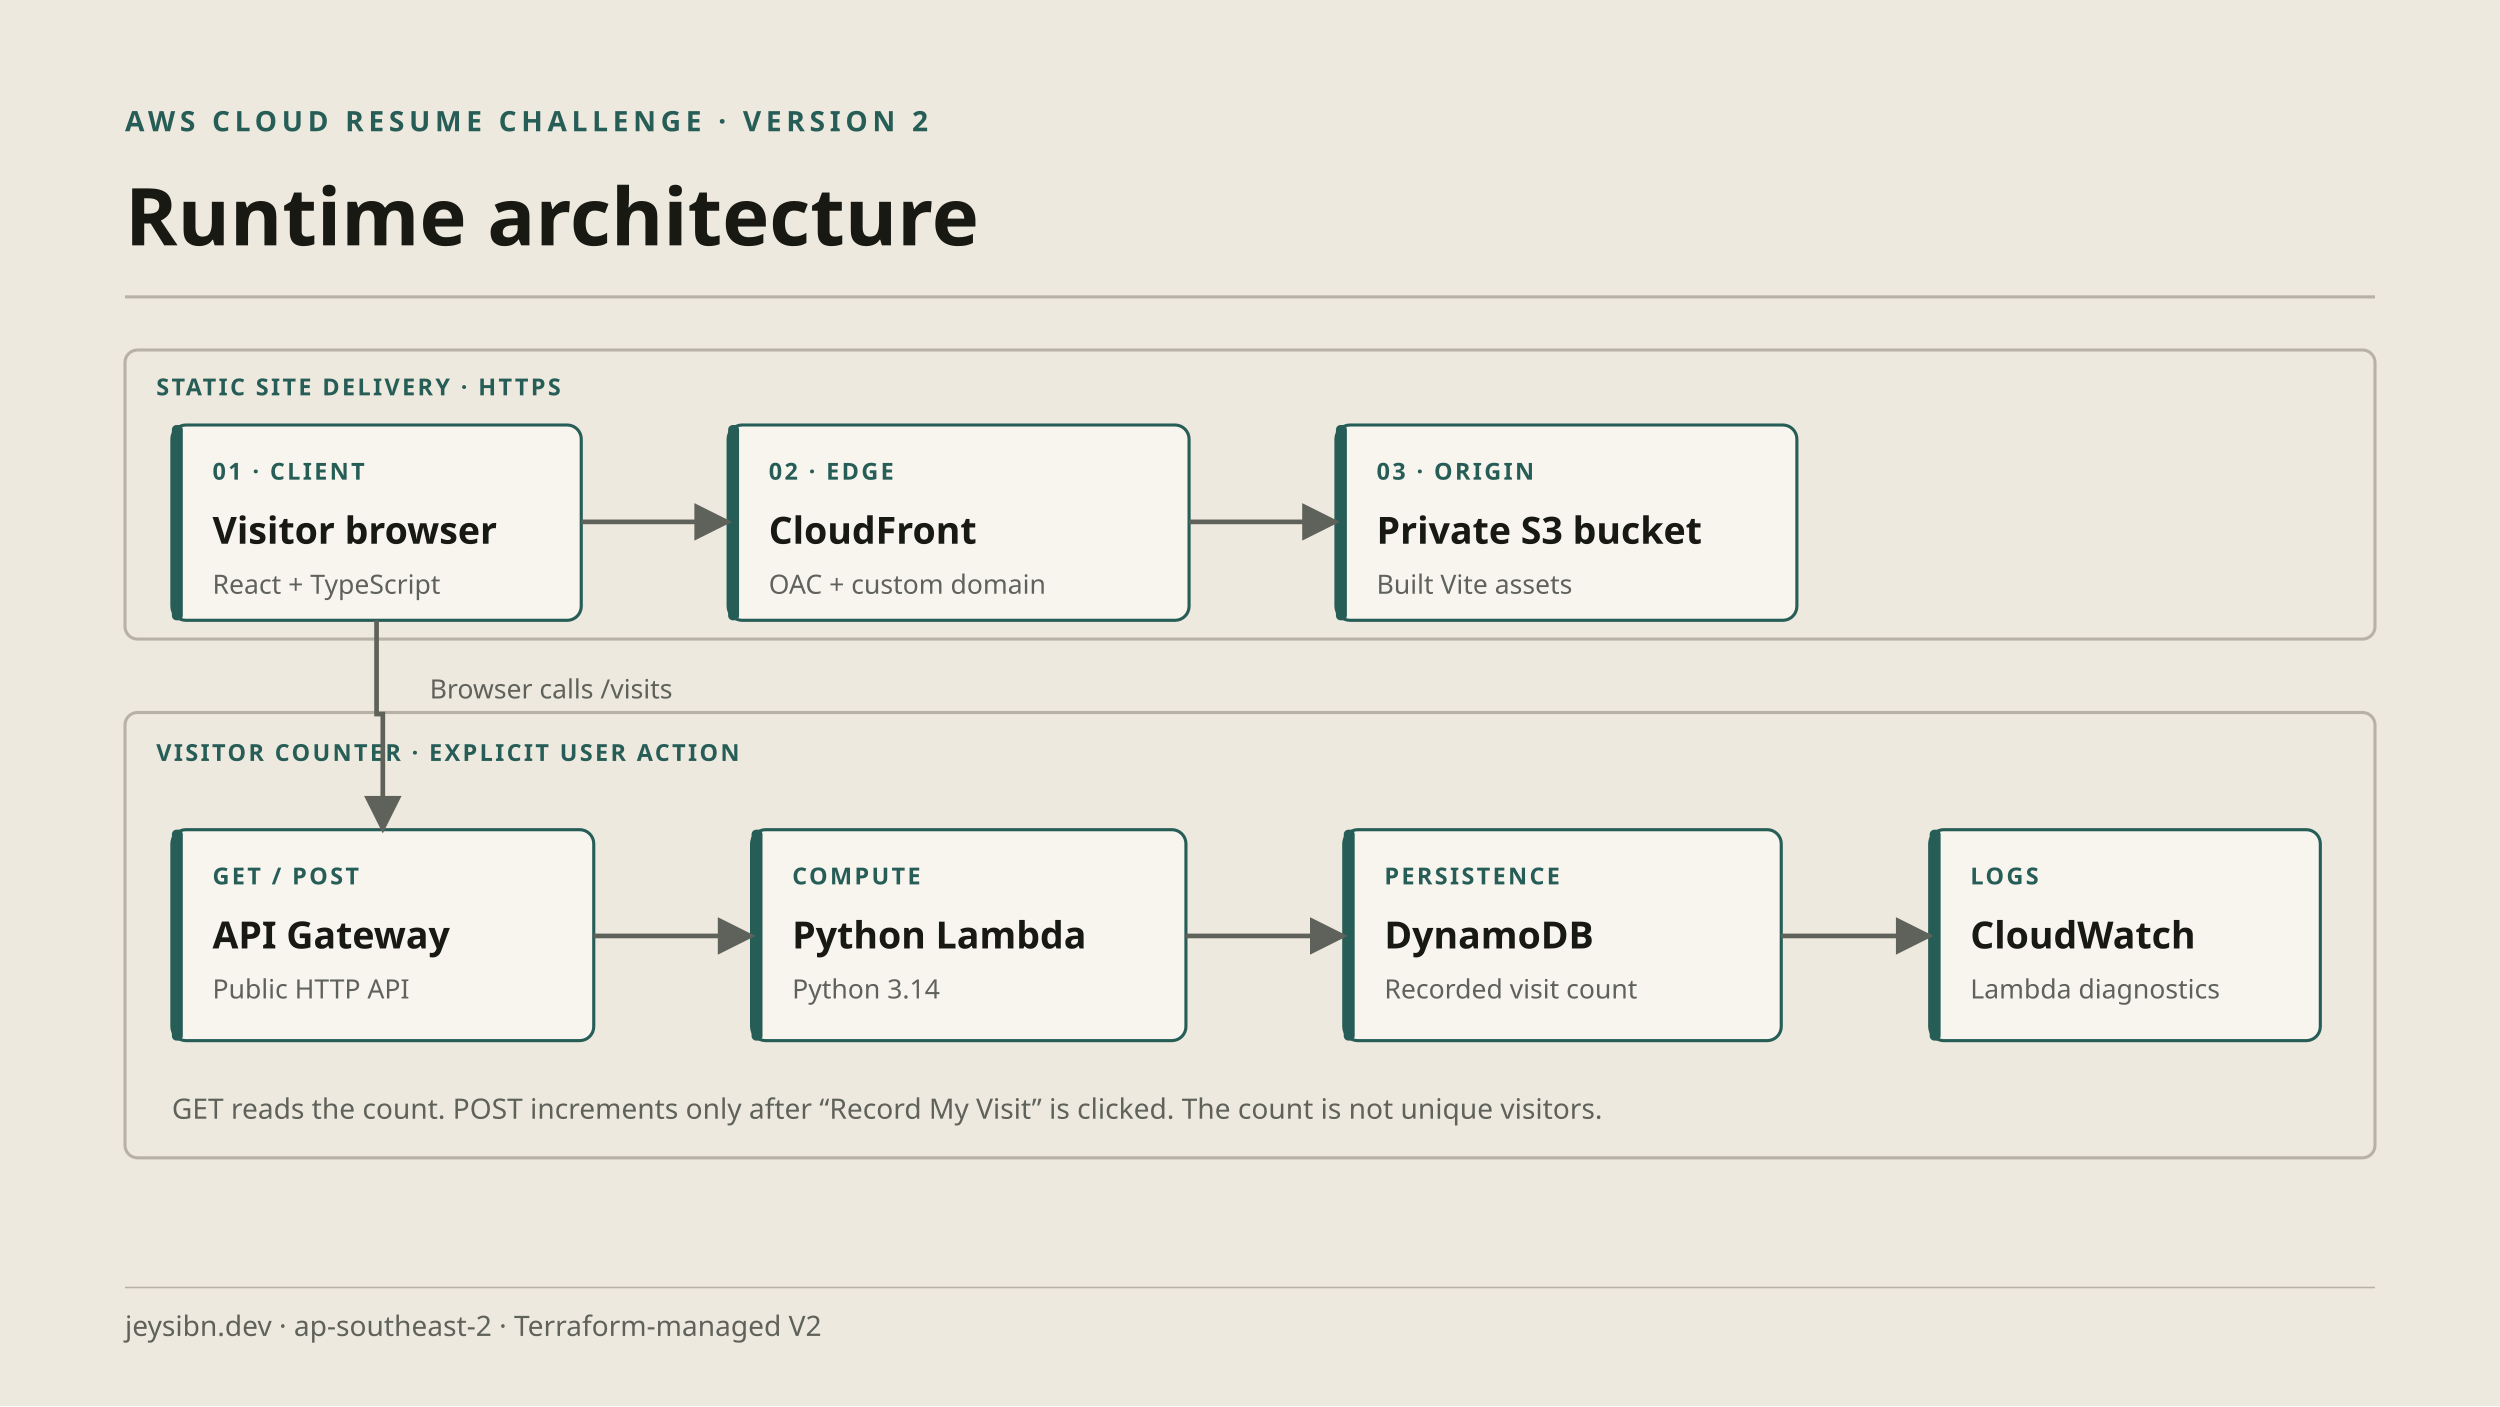
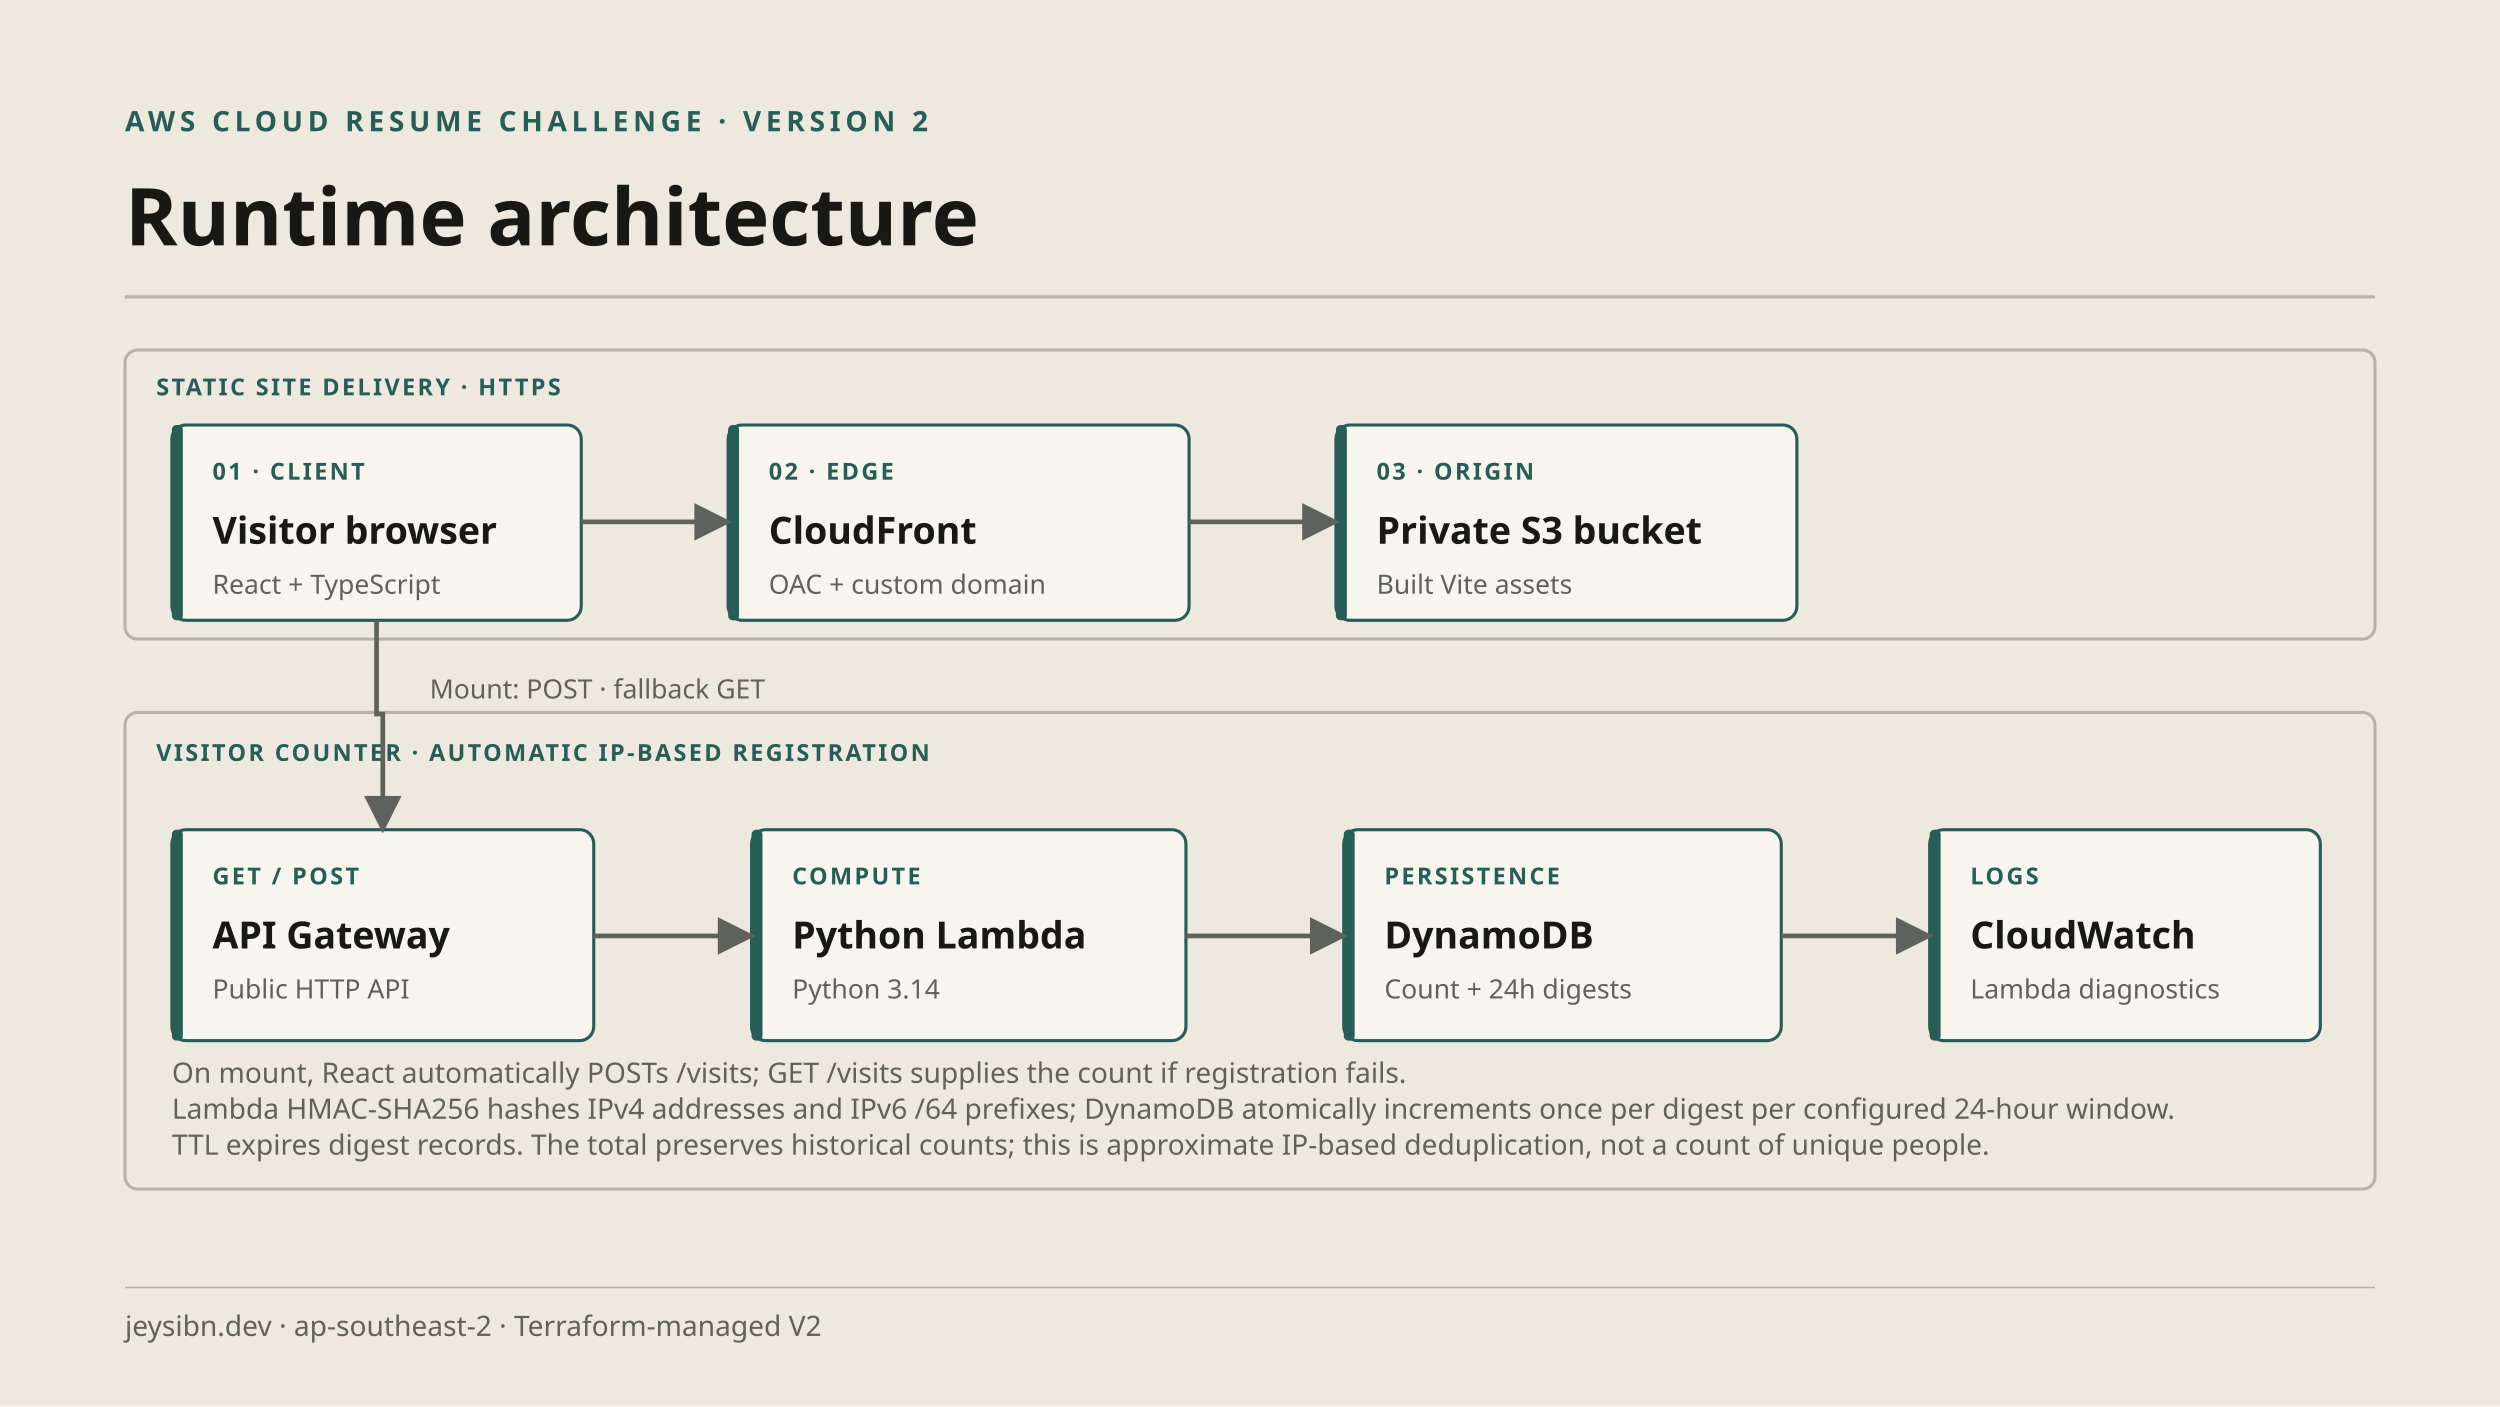
<svg xmlns="http://www.w3.org/2000/svg" viewBox="0 0 1600 900" role="img" aria-labelledby="architecture-title architecture-desc">
  <defs>
    <style>
      .title{font:600 51px system-ui, sans-serif;fill:#171912}
      .sub{font:600 18px system-ui, sans-serif;fill:#275D57;letter-spacing:3px}
      .name{font:600 24px system-ui, sans-serif;fill:#171912}
      .detail{font:400 17px system-ui, sans-serif;fill:#5F625B}
      .tag{font:600 15px system-ui,sans-serif;fill:#275D57;letter-spacing:1.5px}
      .note{font:400 18px system-ui,sans-serif;fill:#5F625B}
      .edge{fill:none;stroke:#5F625B;stroke-width:3;marker-end:url(#arrow)}
    </style>
    <marker id="arrow" viewBox="0 0 10 10" refX="9" refY="5" markerWidth="8" markerHeight="8" orient="auto">
      <path d="M0 0 L10 5 L0 10 Z" fill="#5F625B" />
    </marker>
  </defs>
  <rect width="1600" height="900" fill="#EEE9DE" />
  <text x="80" y="84" class="sub">AWS CLOUD RESUME CHALLENGE · VERSION 2</text>
  <text x="80" y="157" class="title">Runtime architecture</text>
  <line x1="80" y1="190" x2="1520" y2="190" stroke="#B8B2A6" stroke-width="2" />
  <rect x="80" y="224" width="1440" height="185" rx="8" fill="none" stroke="#B8B2A6" stroke-width="2" />
  <text x="100" y="253" class="tag">STATIC SITE DELIVERY · HTTPS</text>
  <rect x="110" y="272" width="262" height="125" rx="9" fill="#F8F5EF" stroke="#275D57" stroke-width="2" />
  <rect x="110" y="272" width="7" height="125" rx="3" fill="#275D57" />
  <text x="136" y="307" class="tag">01 · CLIENT</text>
  <text x="136" y="348" class="name">Visitor browser</text>
  <text x="136" y="380" class="detail">React + TypeScript</text>
  <rect x="466" y="272" width="295" height="125" rx="9" fill="#F8F5EF" stroke="#275D57" stroke-width="2" />
  <rect x="466" y="272" width="7" height="125" rx="3" fill="#275D57" />
  <text x="492" y="307" class="tag">02 · EDGE</text>
  <text x="492" y="348" class="name">CloudFront</text>
  <text x="492" y="380" class="detail">OAC + custom domain</text>
  <rect x="855" y="272" width="295" height="125" rx="9" fill="#F8F5EF" stroke="#275D57" stroke-width="2" />
  <rect x="855" y="272" width="7" height="125" rx="3" fill="#275D57" />
  <text x="881" y="307" class="tag">03 · ORIGIN</text>
  <text x="881" y="348" class="name">Private S3 bucket</text>
  <text x="881" y="380" class="detail">Built Vite assets</text>
  <path class="edge" d="M372 334 H466" />
  <path class="edge" d="M761 334 H855" />
-   <rect x="80" y="456" width="1440" height="285" rx="8" fill="none" stroke="#B8B2A6" stroke-width="2" />
-   <text x="100" y="487" class="tag">VISITOR COUNTER · EXPLICIT USER ACTION</text>
+   <rect x="80" y="456" width="1440" height="305" rx="8" fill="none" stroke="#B8B2A6" stroke-width="2" />
+   <text x="100" y="487" class="tag">VISITOR COUNTER · AUTOMATIC IP-BASED REGISTRATION</text>
  <rect x="110" y="531" width="270" height="135" rx="9" fill="#F8F5EF" stroke="#275D57" stroke-width="2" />
  <rect x="110" y="531" width="7" height="135" rx="3" fill="#275D57" />
  <text x="136" y="566" class="tag">GET / POST</text>
  <text x="136" y="607" class="name">API Gateway</text>
  <text x="136" y="639" class="detail">Public HTTP API</text>
  <rect x="481" y="531" width="278" height="135" rx="9" fill="#F8F5EF" stroke="#275D57" stroke-width="2" />
  <rect x="481" y="531" width="7" height="135" rx="3" fill="#275D57" />
  <text x="507" y="566" class="tag">COMPUTE</text>
  <text x="507" y="607" class="name">Python Lambda</text>
  <text x="507" y="639" class="detail">Python 3.14</text>
  <rect x="860" y="531" width="280" height="135" rx="9" fill="#F8F5EF" stroke="#275D57" stroke-width="2" />
  <rect x="860" y="531" width="7" height="135" rx="3" fill="#275D57" />
  <text x="886" y="566" class="tag">PERSISTENCE</text>
  <text x="886" y="607" class="name">DynamoDB</text>
-   <text x="886" y="639" class="detail">Recorded visit count</text>
+   <text x="886" y="639" class="detail">Count + 24h digests</text>
  <rect x="1235" y="531" width="250" height="135" rx="9" fill="#F8F5EF" stroke="#275D57" stroke-width="2" />
  <rect x="1235" y="531" width="7" height="135" rx="3" fill="#275D57" />
  <text x="1261" y="566" class="tag">LOGS</text>
  <text x="1261" y="607" class="name">CloudWatch</text>
  <text x="1261" y="639" class="detail">Lambda diagnostics</text>
  <path class="edge" d="M380 599 H481" />
  <path class="edge" d="M759 599 H860" />
  <path class="edge" d="M1140 599 H1235" />
  <path class="edge" d="M241 397 V457 H245 V531" />
-   <text x="275" y="447" class="detail">Browser calls /visits</text>
-   <text x="110" y="716" class="note">GET reads the count. POST increments only after “Record My Visit” is clicked. The count is not unique visitors.</text>
+   <text x="275" y="447" class="detail">Mount: POST · fallback GET</text>
+   <text x="110" y="693" class="note">On mount, React automatically POSTs /visits; GET /visits supplies the count if registration fails.</text>
+   <text x="110" y="716" class="note">Lambda HMAC-SHA256 hashes IPv4 addresses and IPv6 /64 prefixes; DynamoDB atomically increments once per digest per configured 24-hour window.</text>
+   <text x="110" y="739" class="note">TTL expires digest records. The total preserves historical counts; this is approximate IP-based deduplication, not a count of unique people.</text>
  <line x1="80" y1="824" x2="1520" y2="824" stroke="#B8B2A6" />
  <text x="80" y="855" class="note">jeysibn.dev · ap-southeast-2 · Terraform-managed V2</text>
</svg>
